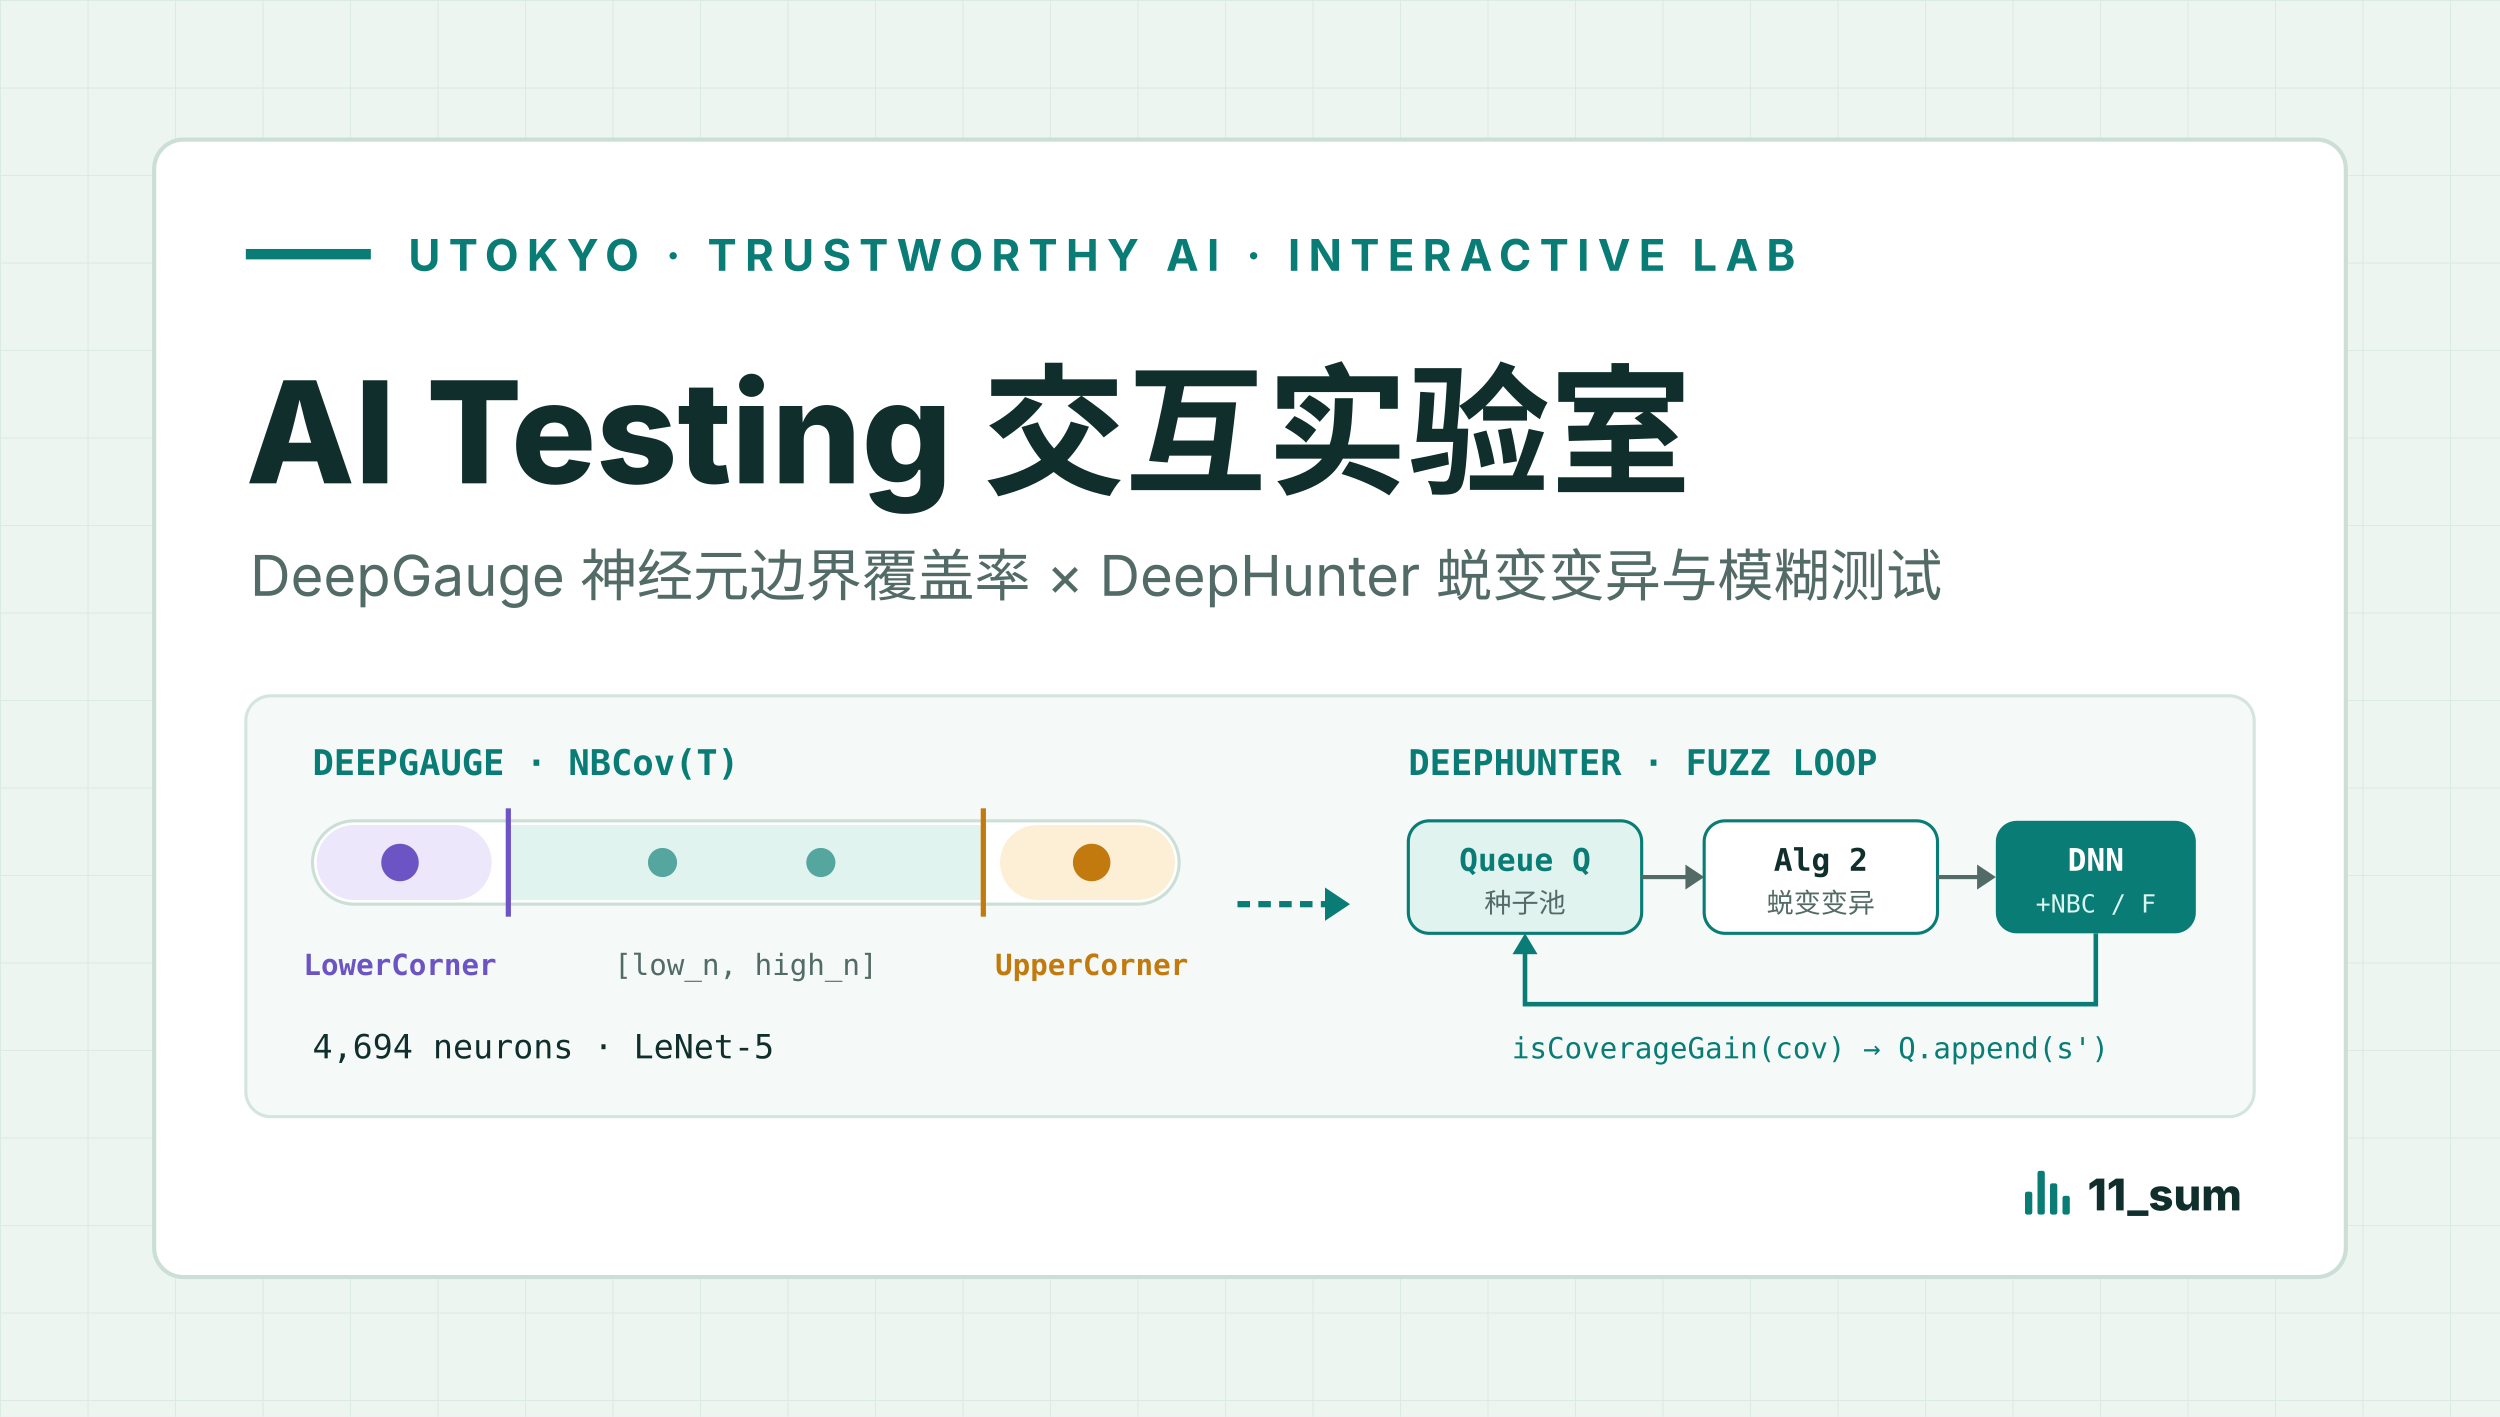
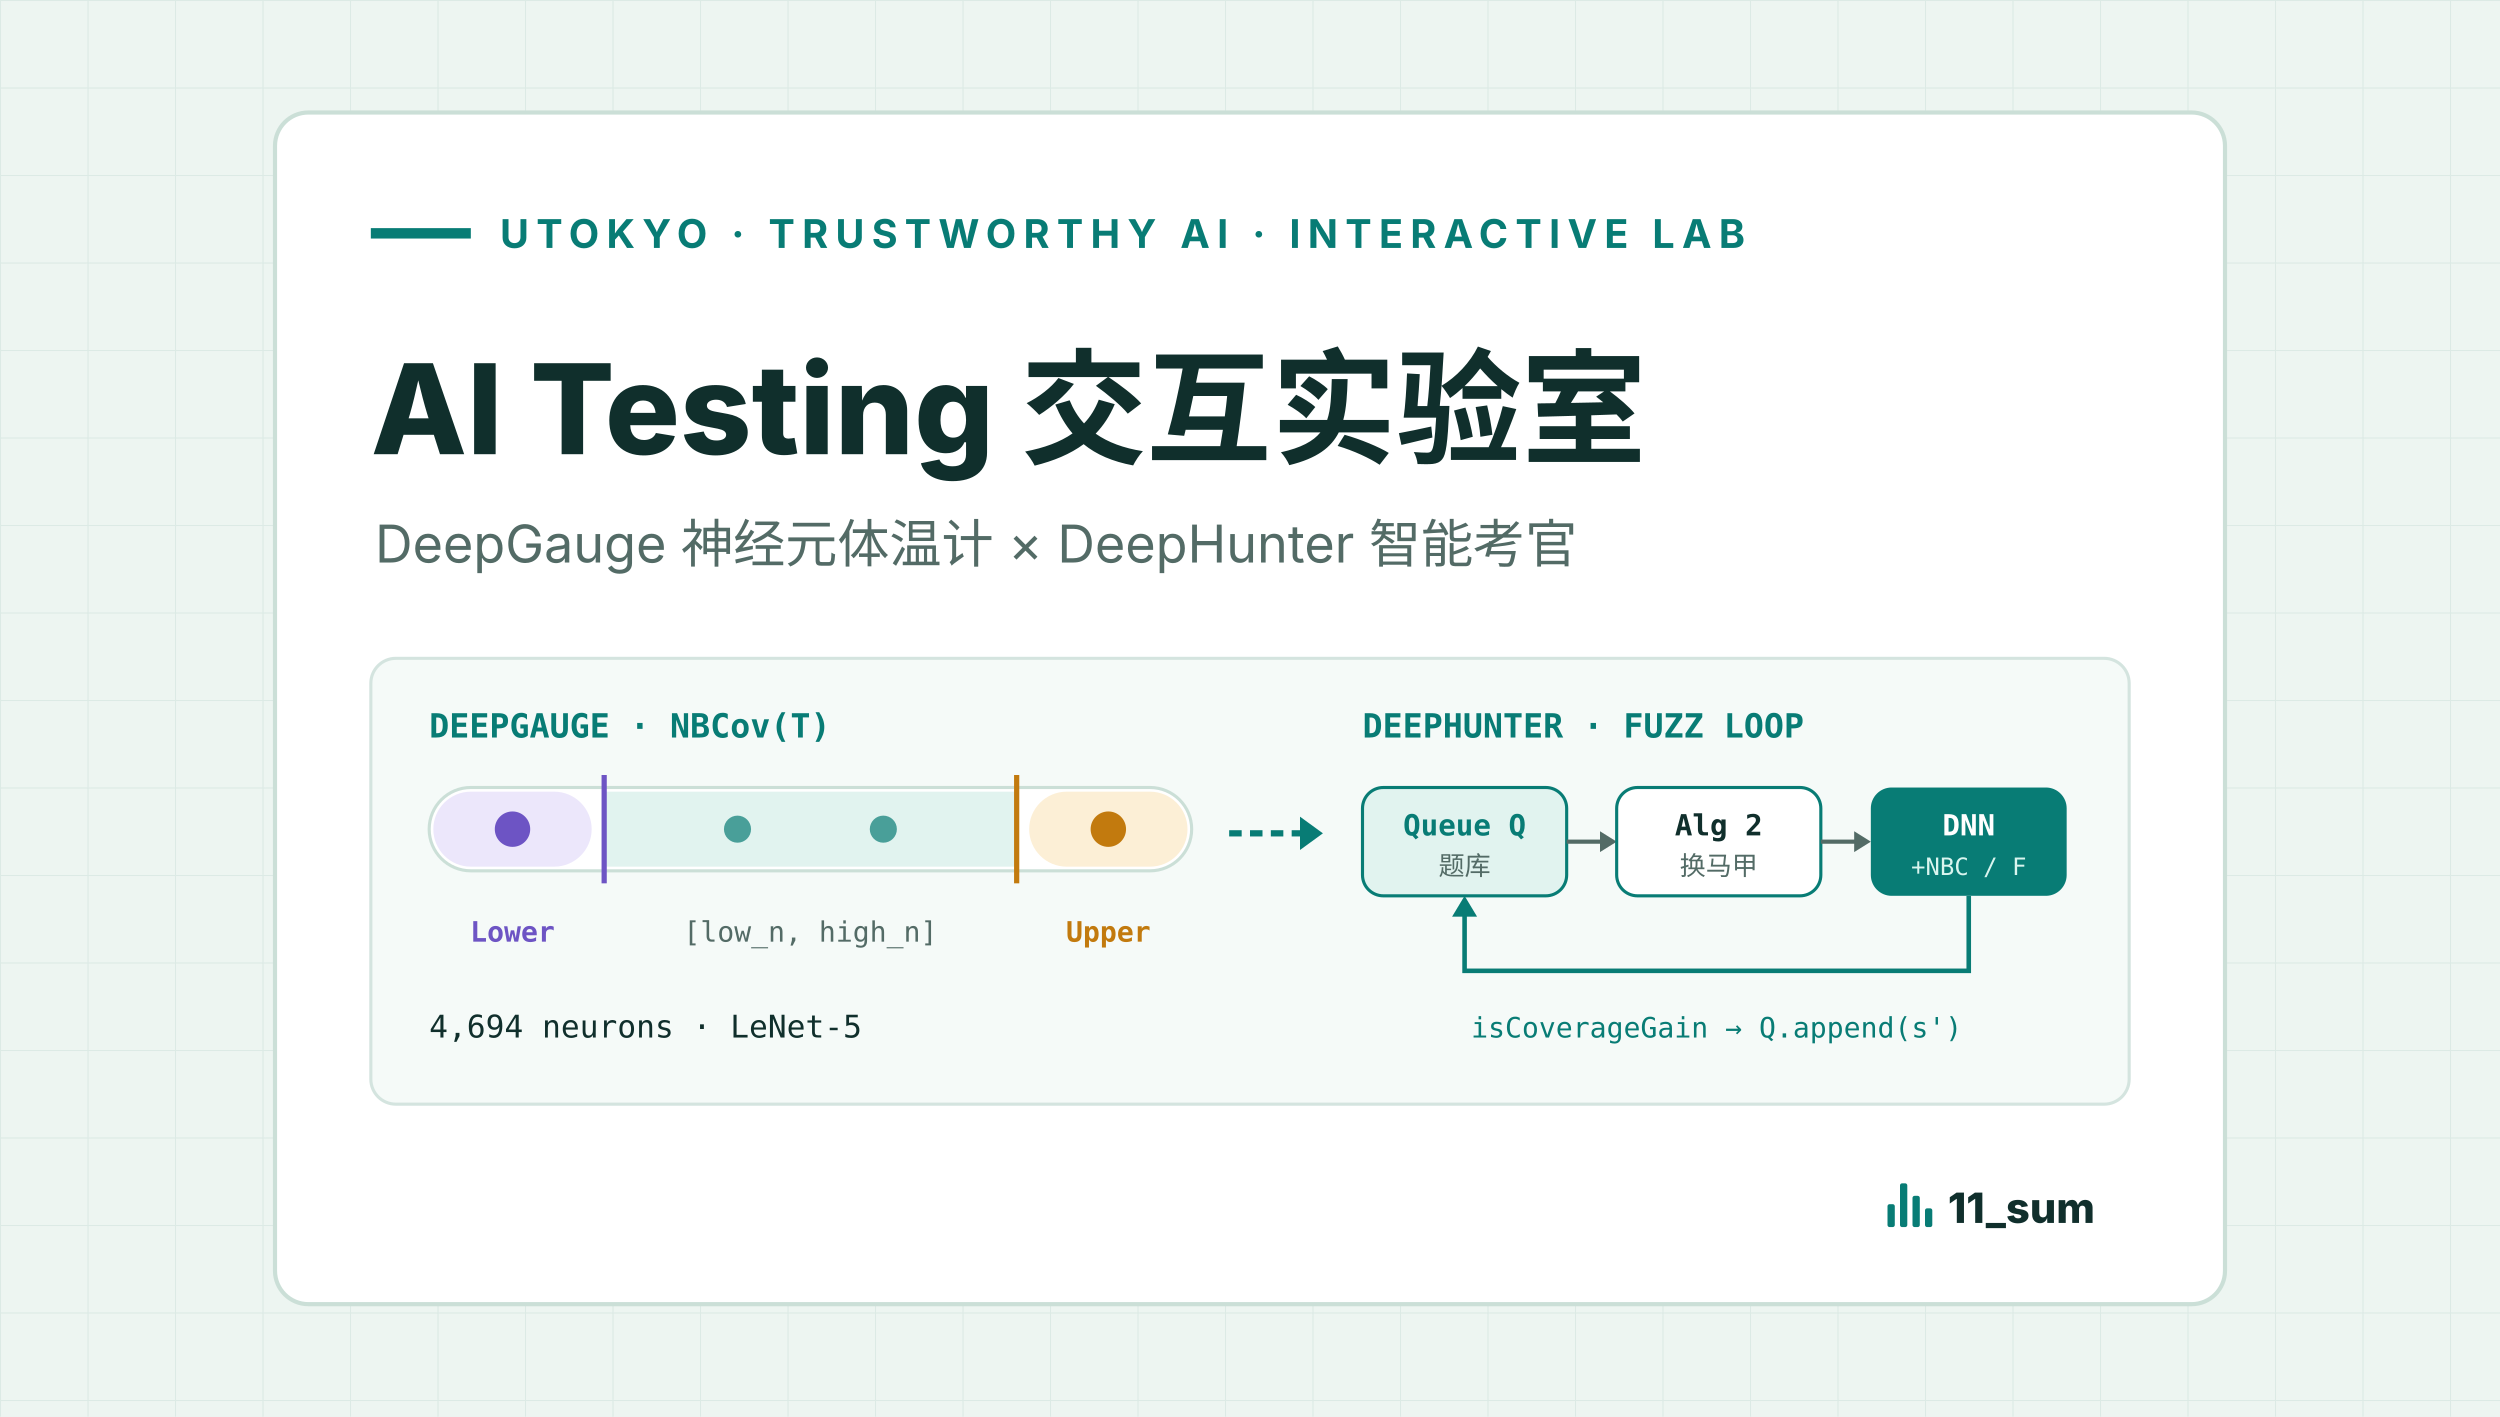
<svg xmlns="http://www.w3.org/2000/svg" viewBox="0 0 1200 680" role="img" aria-labelledby="title desc">
  <defs>
    <pattern id="grid" width="42" height="42" patternUnits="userSpaceOnUse">
      <path d="M42 0H0V42" fill="none" stroke="#dceae5" stroke-width="1" />
    </pattern>
  </defs>
  <rect width="1200" height="680" fill="#edf5f1" />
  <rect width="1200" height="680" fill="url(#grid)" />
-   <rect x="74" y="67" width="1052" height="546" rx="14" fill="#ffffff" stroke="#cbdfd7" stroke-width="2" />
-   <path stroke="#087c75" stroke-width="5" d="M118 122h60" />
-   <text x="196" y="130" font-family="Inter,Arial,sans-serif" font-size="21" font-weight="700" letter-spacing="4" fill="#087c75">UTOKYO · TRUSTWORTHY AI · INTERACTIVE LAB</text>
-   <text x="118" y="232" font-family="'Noto Sans SC','Microsoft YaHei',Inter,sans-serif" font-size="68" font-weight="800" fill="#102f2c">AI Testing 交互实验室</text>
-   <text x="120" y="286" font-family="'Noto Sans SC','Microsoft YaHei',Inter,sans-serif" font-size="27" fill="#536b66">DeepGauge 神经元边界覆盖率 × DeepHunter 蜕变变异与模糊测试</text>
-   <rect x="118" y="334" width="964" height="202" rx="12" fill="#f5faf8" stroke="#d4e4df" stroke-width="1.5" />
-   <text x="150" y="372" font-family="Consolas,monospace" font-size="17" font-weight="700" fill="#087c75">DEEPGAUGE · NBCov(T)</text>
-   <rect x="150" y="394" width="416" height="40" rx="20" fill="#ffffff" stroke="#cbdfd7" stroke-width="1.5" />
-   <rect x="152" y="396" width="84" height="36" rx="18" fill="#ece7fb" />
-   <rect x="244" y="396" width="228" height="36" fill="#e1f3ef" />
-   <rect x="480" y="396" width="84" height="36" rx="18" fill="#fcefd6" />
-   <line x1="244" y1="388" x2="244" y2="440" stroke="#6d54c4" stroke-width="2.5" />
-   <line x1="472" y1="388" x2="472" y2="440" stroke="#c27a0e" stroke-width="2.5" />
-   <circle cx="192" cy="414" r="9" fill="#6d54c4" />
-   <circle cx="318" cy="414" r="7" fill="#087c75" opacity="0.65" />
-   <circle cx="394" cy="414" r="7" fill="#087c75" opacity="0.65" />
-   <circle cx="524" cy="414" r="9" fill="#c27a0e" />
-   <text x="192" y="468" text-anchor="middle" font-family="Consolas,monospace" font-size="14" font-weight="700" fill="#6d54c4">LowerCorner</text>
-   <text x="358" y="468" text-anchor="middle" font-family="Consolas,monospace" font-size="14" fill="#536b66">[low_n, high_n]</text>
-   <text x="524" y="468" text-anchor="middle" font-family="Consolas,monospace" font-size="14" font-weight="700" fill="#c27a0e">UpperCorner</text>
-   <text x="150" y="508" font-family="Consolas,monospace" font-size="16" fill="#102f2c">4,694 neurons · LeNet-5</text>
-   <path d="M594 434h46" stroke="#087c75" stroke-width="3" stroke-dasharray="6 4" />
-   <polygon points="648,434 636,426 636,442" fill="#087c75" />
-   <text x="676" y="372" font-family="Consolas,monospace" font-size="17" font-weight="700" fill="#087c75">DEEPHUNTER · FUZZ LOOP</text>
-   <rect x="676" y="394" width="112" height="54" rx="10" fill="#e1f3ef" stroke="#087c75" stroke-width="1.5" />
-   <text x="732" y="418" text-anchor="middle" font-family="Consolas,monospace" font-size="15" font-weight="700" fill="#087c75">Queue Q</text>
-   <text x="732" y="438" text-anchor="middle" font-family="'Noto Sans SC',sans-serif" font-size="13" fill="#536b66">种子池</text>
-   <path d="M788 421h24" stroke="#536b66" stroke-width="2" />
-   <polygon points="818,421 809,415 809,427" fill="#536b66" />
-   <rect x="818" y="394" width="112" height="54" rx="10" fill="#ffffff" stroke="#087c75" stroke-width="1.5" />
-   <text x="874" y="418" text-anchor="middle" font-family="Consolas,monospace" font-size="15" font-weight="700" fill="#102f2c">Alg 2</text>
-   <text x="874" y="438" text-anchor="middle" font-family="'Noto Sans SC',sans-serif" font-size="13" fill="#536b66">蜕变变异</text>
-   <path d="M930 421h22" stroke="#536b66" stroke-width="2" />
-   <polygon points="958,421 949,415 949,427" fill="#536b66" />
-   <rect x="958" y="394" width="96" height="54" rx="10" fill="#087c75" />
-   <text x="1006" y="418" text-anchor="middle" font-family="Consolas,monospace" font-size="15" font-weight="700" fill="#ffffff">DNN</text>
-   <text x="1006" y="438" text-anchor="middle" font-family="Consolas,monospace" font-size="12" fill="#d9f5ef">+NBC / F</text>
-   <path d="M1006 448v34H732v-28" fill="none" stroke="#087c75" stroke-width="2.2" />
-   <polygon points="732,448 726,458 738,458" fill="#087c75" />
-   <text x="869" y="508" text-anchor="middle" font-family="Consolas,monospace" font-size="14" fill="#087c75">isCoverageGain(cov) → Q.append(s')</text>
-   <g transform="translate(972,562)">
+   <rect x="132" y="54" width="936" height="572" rx="16" fill="#ffffff" stroke="#cbdfd7" stroke-width="2" />
+   <path stroke="#087c75" stroke-width="5" d="M178 112h48" />
+   <text x="240" y="119" font-family="Inter,Arial,sans-serif" font-size="19" font-weight="700" letter-spacing="3.5" fill="#087c75">UTOKYO · TRUSTWORTHY AI · INTERACTIVE LAB</text>
+   <text x="178" y="218" font-family="'Noto Sans SC','Microsoft YaHei',Inter,sans-serif" font-size="60" font-weight="800" fill="#102f2c">AI Testing 交互实验室</text>
+   <text x="180" y="270" font-family="'Noto Sans SC','Microsoft YaHei',Inter,sans-serif" font-size="25" fill="#536b66">DeepGauge 神经元体温计 × DeepHunter 智能考官</text>
+   <rect x="178" y="316" width="844" height="214" rx="12" fill="#f5faf8" stroke="#d4e4df" stroke-width="1.5" />
+   <text x="206" y="354" font-family="Consolas,monospace" font-size="16" font-weight="700" fill="#087c75">DEEPGAUGE · NBCov(T)</text>
+   <rect x="206" y="378" width="366" height="40" rx="20" fill="#ffffff" stroke="#cbdfd7" stroke-width="1.5" />
+   <rect x="208" y="380" width="76" height="36" rx="18" fill="#ece7fb" />
+   <rect x="290" y="380" width="198" height="36" fill="#e1f3ef" />
+   <rect x="494" y="380" width="76" height="36" rx="18" fill="#fcefd6" />
+   <line x1="290" y1="372" x2="290" y2="424" stroke="#6d54c4" stroke-width="2.5" />
+   <line x1="488" y1="372" x2="488" y2="424" stroke="#c27a0e" stroke-width="2.5" />
+   <circle cx="246" cy="398" r="8.5" fill="#6d54c4" />
+   <circle cx="354" cy="398" r="6.5" fill="#087c75" opacity="0.7" />
+   <circle cx="424" cy="398" r="6.5" fill="#087c75" opacity="0.7" />
+   <circle cx="532" cy="398" r="8.5" fill="#c27a0e" />
+   <text x="246" y="452" text-anchor="middle" font-family="Consolas,monospace" font-size="13.5" font-weight="700" fill="#6d54c4">Lower</text>
+   <text x="389" y="452" text-anchor="middle" font-family="Consolas,monospace" font-size="13.5" fill="#536b66">[low_n, high_n]</text>
+   <text x="532" y="452" text-anchor="middle" font-family="Consolas,monospace" font-size="13.5" font-weight="700" fill="#c27a0e">Upper</text>
+   <text x="206" y="498" font-family="Consolas,monospace" font-size="15" fill="#102f2c">4,694 neurons · LeNet-5</text>
+   <path d="M590 400h38" stroke="#087c75" stroke-width="3" stroke-dasharray="6 4" />
+   <polygon points="635,400 624,392 624,408" fill="#087c75" />
+   <text x="654" y="354" font-family="Consolas,monospace" font-size="16" font-weight="700" fill="#087c75">DEEPHUNTER · FUZZ LOOP</text>
+   <rect x="654" y="378" width="98" height="52" rx="10" fill="#e1f3ef" stroke="#087c75" stroke-width="1.5" />
+   <text x="703" y="401" text-anchor="middle" font-family="Consolas,monospace" font-size="14" font-weight="700" fill="#087c75">Queue Q</text>
+   <text x="703" y="420" text-anchor="middle" font-family="'Noto Sans SC',sans-serif" font-size="12.5" fill="#536b66">题库</text>
+   <path d="M752 404h18" stroke="#536b66" stroke-width="2" />
+   <polygon points="776,404 768,399 768,409" fill="#536b66" />
+   <rect x="776" y="378" width="98" height="52" rx="10" fill="#ffffff" stroke="#087c75" stroke-width="1.5" />
+   <text x="825" y="401" text-anchor="middle" font-family="Consolas,monospace" font-size="14" font-weight="700" fill="#102f2c">Alg 2</text>
+   <text x="825" y="420" text-anchor="middle" font-family="'Noto Sans SC',sans-serif" font-size="12.5" fill="#536b66">换马甲</text>
+   <path d="M874 404h18" stroke="#536b66" stroke-width="2" />
+   <polygon points="898,404 890,399 890,409" fill="#536b66" />
+   <rect x="898" y="378" width="94" height="52" rx="10" fill="#087c75" />
+   <text x="945" y="401" text-anchor="middle" font-family="Consolas,monospace" font-size="14" font-weight="700" fill="#ffffff">DNN</text>
+   <text x="945" y="420" text-anchor="middle" font-family="Consolas,monospace" font-size="11.5" fill="#d9f5ef">+NBC / F</text>
+   <path d="M945 430v36H703v-30" fill="none" stroke="#087c75" stroke-width="2.2" />
+   <polygon points="703,430 697,440 709,440" fill="#087c75" />
+   <text x="824" y="498" text-anchor="middle" font-family="Consolas,monospace" font-size="13.5" fill="#087c75">isCoverageGain → Q.append(s')</text>
+   <g transform="translate(906,568)">
    <rect x="0" y="10" width="3.5" height="11" rx="1" fill="#087c75" />
    <rect x="6" y="0" width="3.5" height="21" rx="1" fill="#087c75" />
    <rect x="12" y="6" width="3.5" height="15" rx="1" fill="#087c75" />
    <rect x="18" y="12" width="3.5" height="9" rx="1" fill="#087c75" />
-     <text x="30" y="19" font-family="Inter,Arial,sans-serif" font-size="21" font-weight="800" fill="#102f2c">11_sum</text>
+     <text x="29" y="19" font-family="Inter,Arial,sans-serif" font-size="20" font-weight="800" fill="#102f2c">11_sum</text>
  </g>
</svg>
